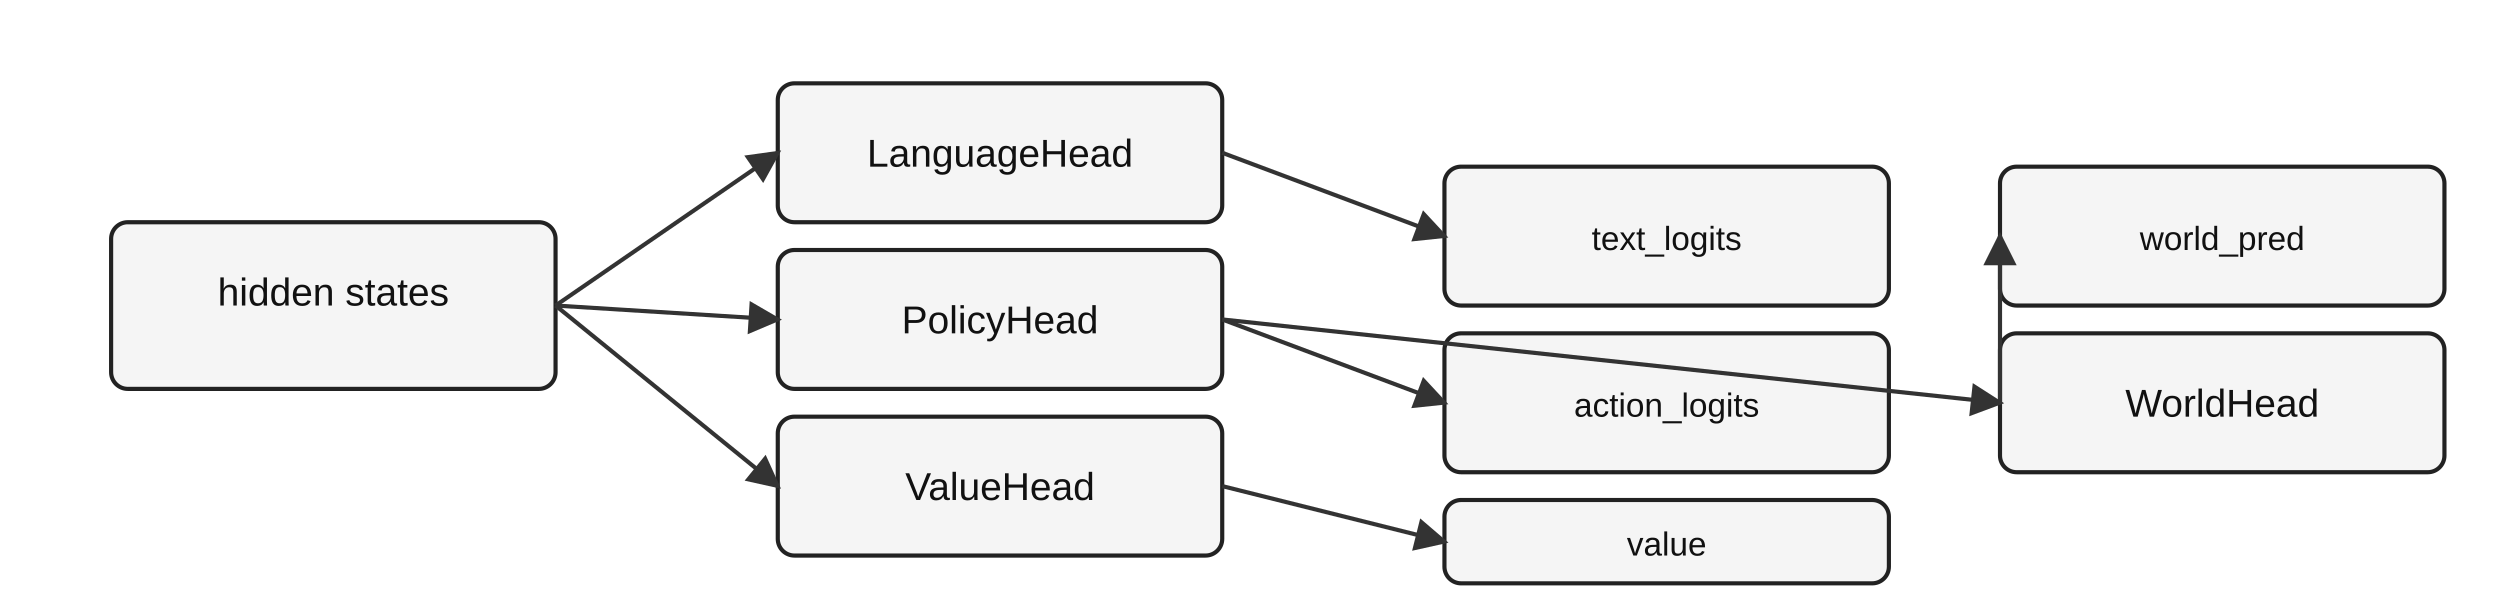
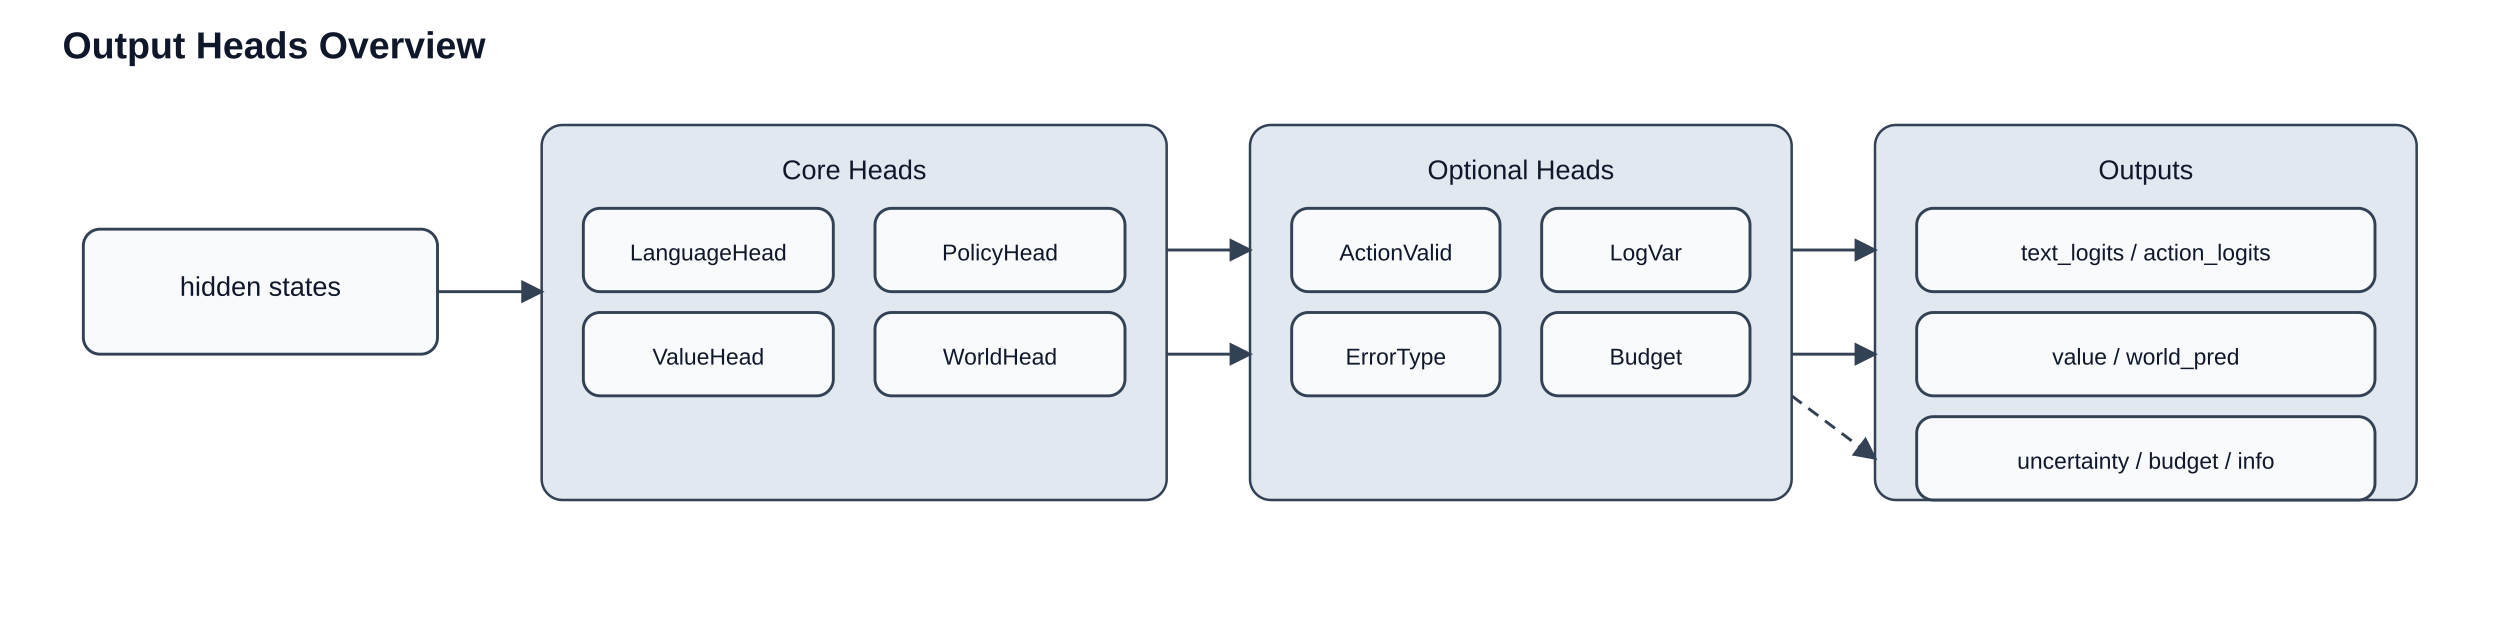
- <svg xmlns="http://www.w3.org/2000/svg" width="900" height="220" viewBox="0 0 900 220">
+ <svg xmlns="http://www.w3.org/2000/svg" width="1200" height="300" viewBox="0 0 1200 300">
  <defs>
    <style>
-       .box { fill: #f5f5f5; stroke: #222; stroke-width: 1.5; }
-       .label { font-family: Arial, sans-serif; font-size: 14px; fill: #111; }
-       .small { font-family: Arial, sans-serif; font-size: 12px; fill: #111; }
-       .arrow { stroke: #333; stroke-width: 1.5; fill: none; marker-end: url(#arrow); }
+       .title { font-family: Arial, sans-serif; font-size: 18px; fill: #0f172a; font-weight: 600; }
+       .label { font-family: Arial, sans-serif; font-size: 13px; fill: #0f172a; }
+       .small { font-family: Arial, sans-serif; font-size: 11px; fill: #0f172a; }
+       .box { fill: #f8fafc; stroke: #334155; stroke-width: 1.4; rx: 8; }
+       .group { fill: #e2e8f0; stroke: #334155; stroke-width: 1.2; rx: 10; }
+       .arrow { stroke: #334155; stroke-width: 1.4; fill: none; marker-end: url(#arrow); }
+       .dash { stroke-dasharray: 6 4; }
    </style>
    <marker id="arrow" markerWidth="8" markerHeight="8" refX="7" refY="4" orient="auto">
-       <path d="M0,0 L8,4 L0,8 Z" fill="#333" />
+       <path d="M0,0 L8,4 L0,8 Z" fill="#334155" />
    </marker>
  </defs>
-   <rect class="box" x="40" y="80" width="160" height="60" rx="6" />
-   <text class="label" x="120" y="110" text-anchor="middle">hidden states</text>
-   <rect class="box" x="280" y="30" width="160" height="50" rx="6" />
-   <text class="label" x="360" y="60" text-anchor="middle">LanguageHead</text>
-   <rect class="box" x="280" y="90" width="160" height="50" rx="6" />
-   <text class="label" x="360" y="120" text-anchor="middle">PolicyHead</text>
-   <rect class="box" x="280" y="150" width="160" height="50" rx="6" />
-   <text class="label" x="360" y="180" text-anchor="middle">ValueHead</text>
-   <rect class="box" x="520" y="60" width="160" height="50" rx="6" />
-   <text class="small" x="600" y="90" text-anchor="middle">text_logits</text>
-   <rect class="box" x="520" y="120" width="160" height="50" rx="6" />
-   <text class="small" x="600" y="150" text-anchor="middle">action_logits</text>
-   <rect class="box" x="520" y="180" width="160" height="30" rx="6" />
-   <text class="small" x="600" y="200" text-anchor="middle">value</text>
-   <rect class="box" x="720" y="120" width="160" height="50" rx="6" />
-   <text class="label" x="800" y="150" text-anchor="middle">WorldHead</text>
-   <rect class="box" x="720" y="60" width="160" height="50" rx="6" />
-   <text class="small" x="800" y="90" text-anchor="middle">world_pred</text>
-   <line class="arrow" x1="200" y1="110" x2="280" y2="55" />
-   <line class="arrow" x1="200" y1="110" x2="280" y2="115" />
-   <line class="arrow" x1="200" y1="110" x2="280" y2="175" />
-   <line class="arrow" x1="440" y1="55" x2="520" y2="85" />
-   <line class="arrow" x1="440" y1="115" x2="520" y2="145" />
-   <line class="arrow" x1="440" y1="175" x2="520" y2="195" />
-   <line class="arrow" x1="440" y1="115" x2="720" y2="145" />
-   <line class="arrow" x1="720" y1="145" x2="720" y2="85" />
+   <text class="title" x="30" y="28">Output Heads Overview</text>
+   <rect class="box" x="40" y="110" width="170" height="60" />
+   <text class="label" x="125" y="142" text-anchor="middle">hidden states</text>
+   <rect class="group" x="260" y="60" width="300" height="180" />
+   <text class="label" x="410" y="86" text-anchor="middle">Core Heads</text>
+   <rect class="box" x="280" y="100" width="120" height="40" />
+   <text class="small" x="340" y="125" text-anchor="middle">LanguageHead</text>
+   <rect class="box" x="420" y="100" width="120" height="40" />
+   <text class="small" x="480" y="125" text-anchor="middle">PolicyHead</text>
+   <rect class="box" x="280" y="150" width="120" height="40" />
+   <text class="small" x="340" y="175" text-anchor="middle">ValueHead</text>
+   <rect class="box" x="420" y="150" width="120" height="40" />
+   <text class="small" x="480" y="175" text-anchor="middle">WorldHead</text>
+   <rect class="group" x="600" y="60" width="260" height="180" />
+   <text class="label" x="730" y="86" text-anchor="middle">Optional Heads</text>
+   <rect class="box" x="620" y="100" width="100" height="40" />
+   <text class="small" x="670" y="125" text-anchor="middle">ActionValid</text>
+   <rect class="box" x="740" y="100" width="100" height="40" />
+   <text class="small" x="790" y="125" text-anchor="middle">LogVar</text>
+   <rect class="box" x="620" y="150" width="100" height="40" />
+   <text class="small" x="670" y="175" text-anchor="middle">ErrorType</text>
+   <rect class="box" x="740" y="150" width="100" height="40" />
+   <text class="small" x="790" y="175" text-anchor="middle">Budget</text>
+   <rect class="group" x="900" y="60" width="260" height="180" />
+   <text class="label" x="1030" y="86" text-anchor="middle">Outputs</text>
+   <rect class="box" x="920" y="100" width="220" height="40" />
+   <text class="small" x="1030" y="125" text-anchor="middle">text_logits / action_logits</text>
+   <rect class="box" x="920" y="150" width="220" height="40" />
+   <text class="small" x="1030" y="175" text-anchor="middle">value / world_pred</text>
+   <rect class="box" x="920" y="200" width="220" height="40" />
+   <text class="small" x="1030" y="225" text-anchor="middle">uncertainty / budget / info</text>
+   <line class="arrow" x1="210" y1="140" x2="260" y2="140" />
+   <line class="arrow" x1="560" y1="120" x2="600" y2="120" />
+   <line class="arrow" x1="560" y1="170" x2="600" y2="170" />
+   <line class="arrow" x1="860" y1="120" x2="900" y2="120" />
+   <line class="arrow" x1="860" y1="170" x2="900" y2="170" />
+   <line class="arrow dash" x1="860" y1="190" x2="900" y2="220" />
</svg>
